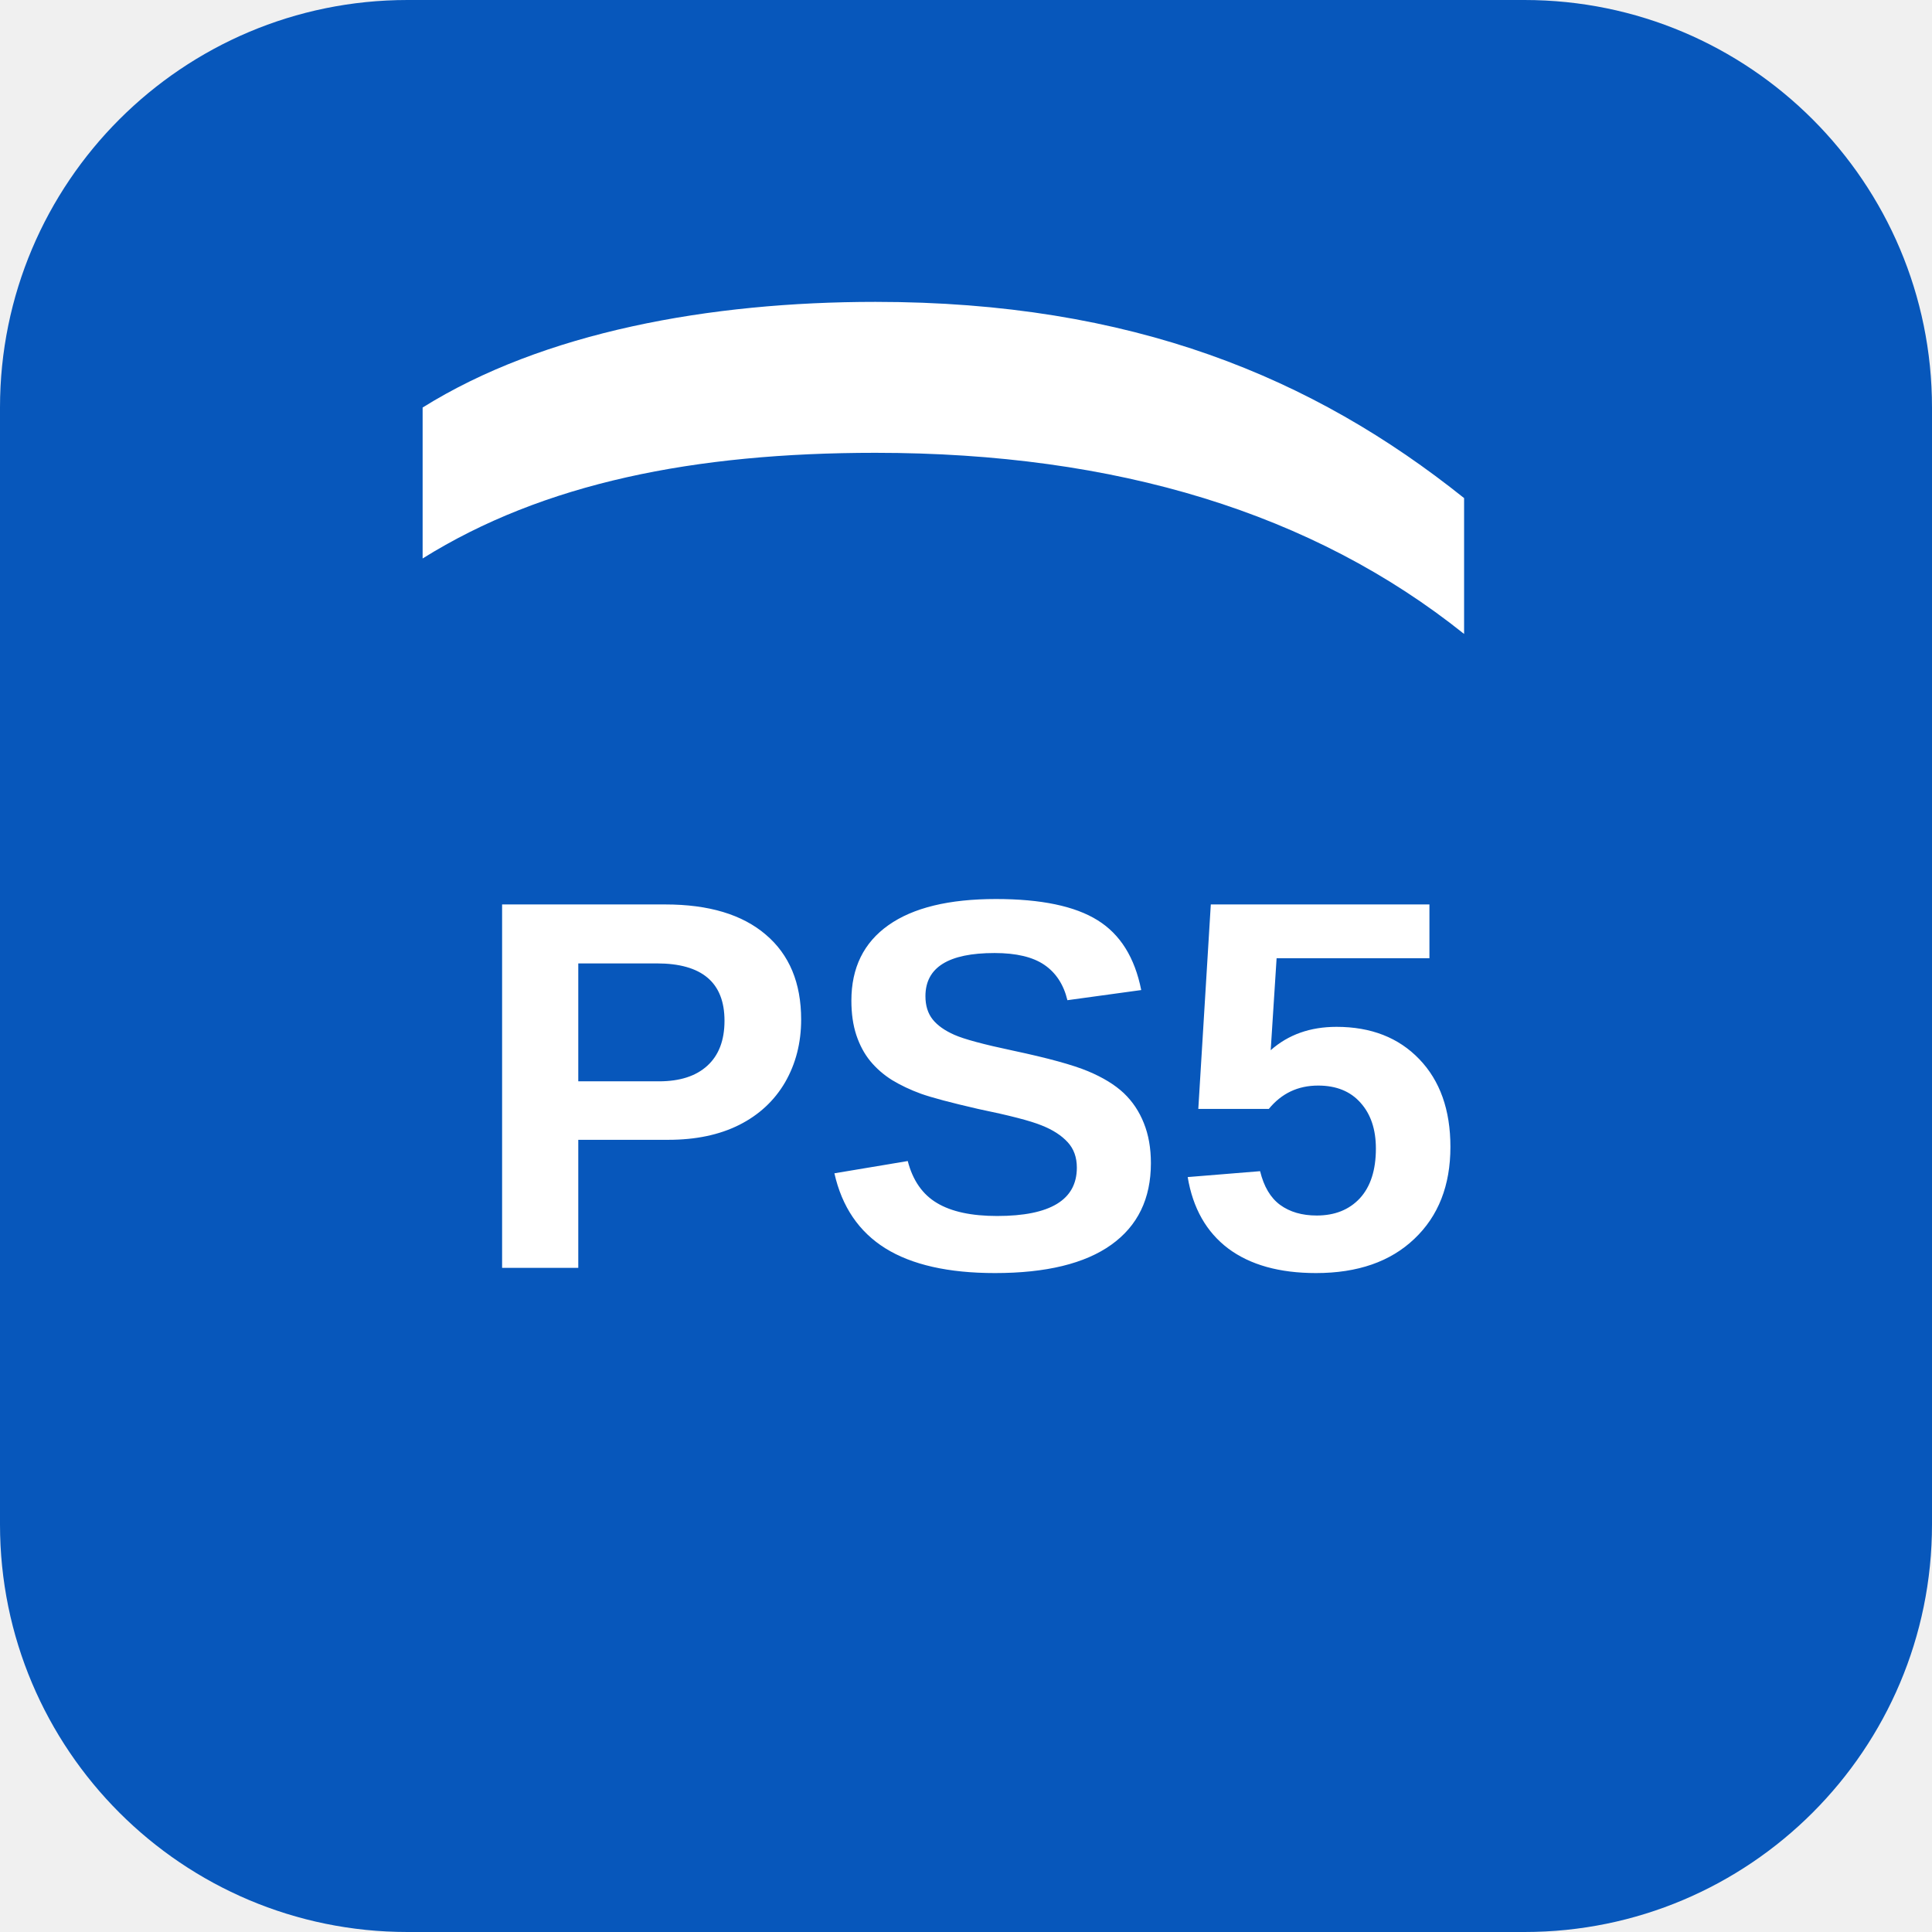
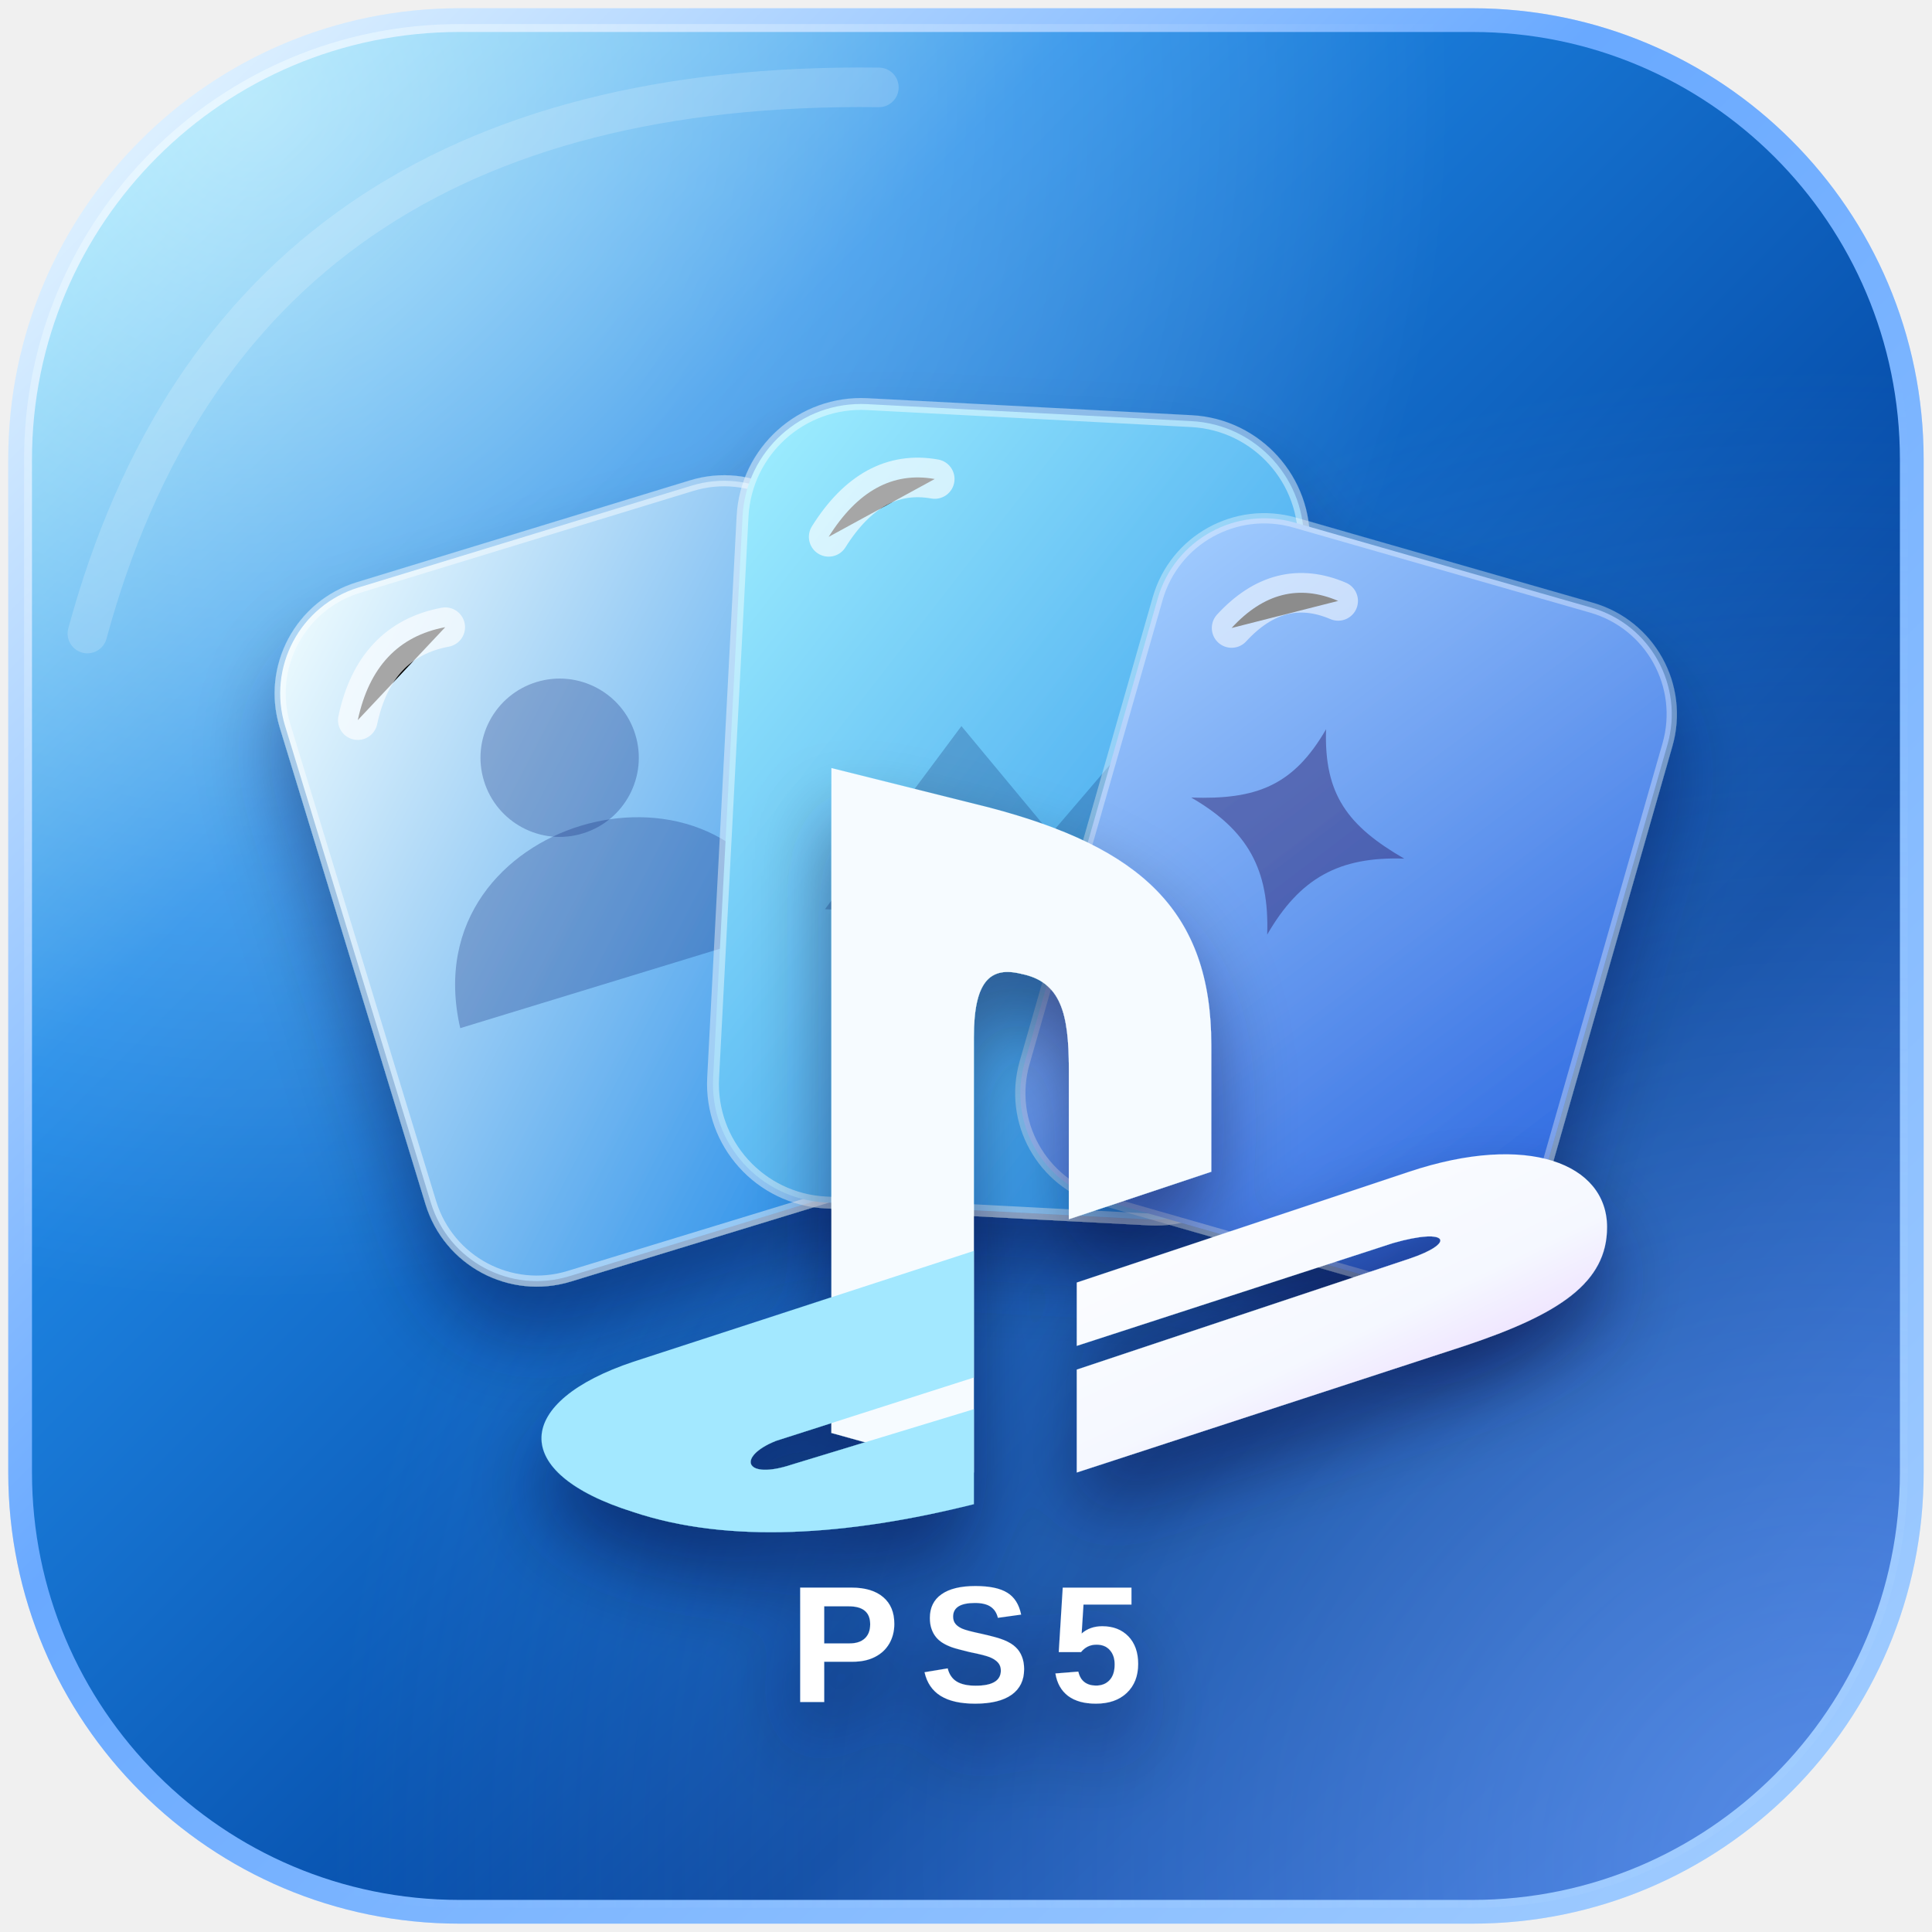
- <svg xmlns="http://www.w3.org/2000/svg" viewBox="0 0 128 128" role="img" aria-label="PS5">
-   <rect width="128" height="128" rx="27" fill="#0757bb" />
-   <path d="M28 27c8-5 19-7 30-7 17 0 29 5 39 13v9c-10-8-23-12-39-12-12 0-22 2-30 7z" fill="white" />
-   <text x="64" y="84" font-size="35" font-weight="800" text-anchor="middle" font-family="Arial,sans-serif" fill="white">PS5</text>
+ <svg xmlns="http://www.w3.org/2000/svg" viewBox="29.500 29.500 453.000 453.000" width="469" height="469" role="img" aria-label="PS5">
+   <g transform="translate(5.423729 5.423729) scale(1.957627)">
+     <defs>
+       <linearGradient id="bg" x1="0" y1="0" x2="1" y2="1">
+         <stop stop-color="#a1f0ff" />
+         <stop offset=".28" stop-color="#208ae8" />
+         <stop offset=".7" stop-color="#003f9b" />
+         <stop offset="1" stop-color="#2562df" />
+       </linearGradient>
+       <radialGradient id="glow" cx=".12" cy=".04" r="1.1">
+         <stop stop-color="#f5ffff" stop-opacity=".5" />
+         <stop offset=".58" stop-color="#f5ffff" stop-opacity="0" />
+       </radialGradient>
+       <radialGradient id="purpleGlow" cx=".96" cy=".98" r=".8">
+         <stop stop-color="#a5cfff" stop-opacity=".42" />
+         <stop offset="1" stop-color="#a5cfff" stop-opacity="0" />
+       </radialGradient>
+       <linearGradient id="rim" x1="0" y1="0" x2="1" y2="1">
+         <stop stop-color="#f5ffff" />
+         <stop offset=".42" stop-color="#69a9ff" />
+         <stop offset="1" stop-color="#a5cfff" />
+       </linearGradient>
+       <linearGradient id="left" x1="0" y1="0" x2=".8" y2="1">
+         <stop stop-color="#f5ffff" />
+         <stop offset="1" stop-color="#208ae8" />
+       </linearGradient>
+       <linearGradient id="middle" x1="0" y1="0" x2="1" y2="1">
+         <stop stop-color="#a1f0ff" />
+         <stop offset="1" stop-color="#208ae8" />
+       </linearGradient>
+       <linearGradient id="right" x1="0" y1="0" x2="1" y2="1">
+         <stop stop-color="#a5cfff" />
+         <stop offset="1" stop-color="#2562df" />
+       </linearGradient>
+       <linearGradient id="white" x1="0" y1="0" x2=".8" y2="1">
+         <stop stop-color="#fff" />
+         <stop offset=".6" stop-color="#f5f8ff" />
+         <stop offset="1" stop-color="#e6c5ff" />
+       </linearGradient>
+       <filter id="cardshadow" x="-30%" y="-30%" width="170%" height="180%">
+         <feDropShadow dx="0" dy="7" stdDeviation="5" flood-color="#050c36" flood-opacity=".4" />
+       </filter>
+       <filter id="float" x="-30%" y="-30%" width="170%" height="180%">
+         <feDropShadow dx="0" dy="6" stdDeviation="5" flood-color="#071033" flood-opacity=".48" />
+       </filter>
+       <clipPath id="clip">
+         <rect x="9" y="9" width="238" height="238" rx="55" />
+       </clipPath>
+       <clipPath id="outer-crop" clipPathUnits="userSpaceOnUse">
+         <rect x="7" y="7" width="242" height="242" rx="57" ry="57" />
+       </clipPath>
+     </defs>
+     <g transform="translate(6.65 6.65) scale(0.948)">
+       <g clip-path="url(#outer-crop)">
+         <rect x="5" y="5" width="246" height="246" rx="59" fill="url(#rim)" opacity=".28" />
+         <rect x="7" y="7" width="242" height="242" rx="57" fill="url(#rim)" />
+         <rect x="10" y="10" width="236" height="236" rx="54" fill="url(#bg)" />
+         <g clip-path="url(#clip)">
+           <rect x="9" y="9" width="238" height="238" rx="55" fill="url(#glow)" />
+           <rect x="9" y="9" width="238" height="238" rx="55" fill="url(#purpleGlow)" />
+           <path d="M17 86Q36 16 117 17" fill="none" stroke="#fff" stroke-opacity=".18" stroke-width="5" stroke-linecap="round" />
+           <g filter="url(#cardshadow)">
+             <g transform="rotate(-17 84 112)">
+               <rect x="48" y="72" width="72" height="91" rx="14" fill="url(#left)" stroke="white" stroke-opacity=".45" stroke-width="1.4" />
+               <path d="M57 88q5-9 14-8" stroke="white" stroke-opacity=".65" stroke-width="5" stroke-linecap="round" />
+               <circle cx="80" cy="100" r="10" fill="#071d73" opacity=".27" />
+               <path d="M58 129c1-14 12-20 22-20s21 6 22 20" fill="#071d73" opacity=".27" />
+             </g>
+             <g transform="rotate(3 133 106)">
+               <rect x="98" y="58" width="71" height="101" rx="15" fill="url(#middle)" stroke="white" stroke-opacity=".43" stroke-width="1.5" />
+               <path d="M109 75q5-9 13-8" stroke="white" stroke-opacity=".65" stroke-width="5" stroke-linecap="round" />
+               <path d="m111 122 16-24 12 13 10-13 13 24Z" fill="#08266d" opacity=".25" />
+             </g>
+             <g transform="rotate(16 175 111)">
+               <rect x="145" y="75" width="67" height="89" rx="14" fill="url(#right)" stroke="white" stroke-opacity=".35" stroke-width="1.3" />
+               <path d="M155 90q4-8 12-7" stroke="white" stroke-opacity=".55" stroke-width="5" stroke-linecap="round" />
+               <path d="M170 99 C172 107 176 110 184 112 C176 114 172 118 170 126 C168 118 164 114 156 112 C164 110 168 107 170 99 Z" fill="#27145f" opacity=".42" />
+             </g>
+           </g>
+           <g filter="url(#float)">
+             <path d="M111 116v71l18 5v-55c0-7 2-9 6-8 5 1 6 5 6 12v19l18-6v-16c0-17-9-25-28-30l-20-5Z" fill="#f6fbff" />
+             <path d="M129 164l-43 14c-15 5-16 14 0 19 12 4 27 3 43-1v-12l-23 7c-6 2-7-1-2-3l25-8Z" fill="#a3e8ff" />
+             <path d="m142 168 42-14c15-5 25-1 25 7 0 7-6 11-18 15l-49 16v-13l42-14c6-2 5-4-2-2l-40 13Z" fill="url(#white)" />
+             <text x="128" y="221" text-anchor="middle" font-family="Arial,Helvetica,sans-serif" font-size="21" font-weight="900" letter-spacing="2.5" fill="white">PS5</text>
+           </g>
+         </g>
+       </g>
+     </g>
+   </g>
</svg>
